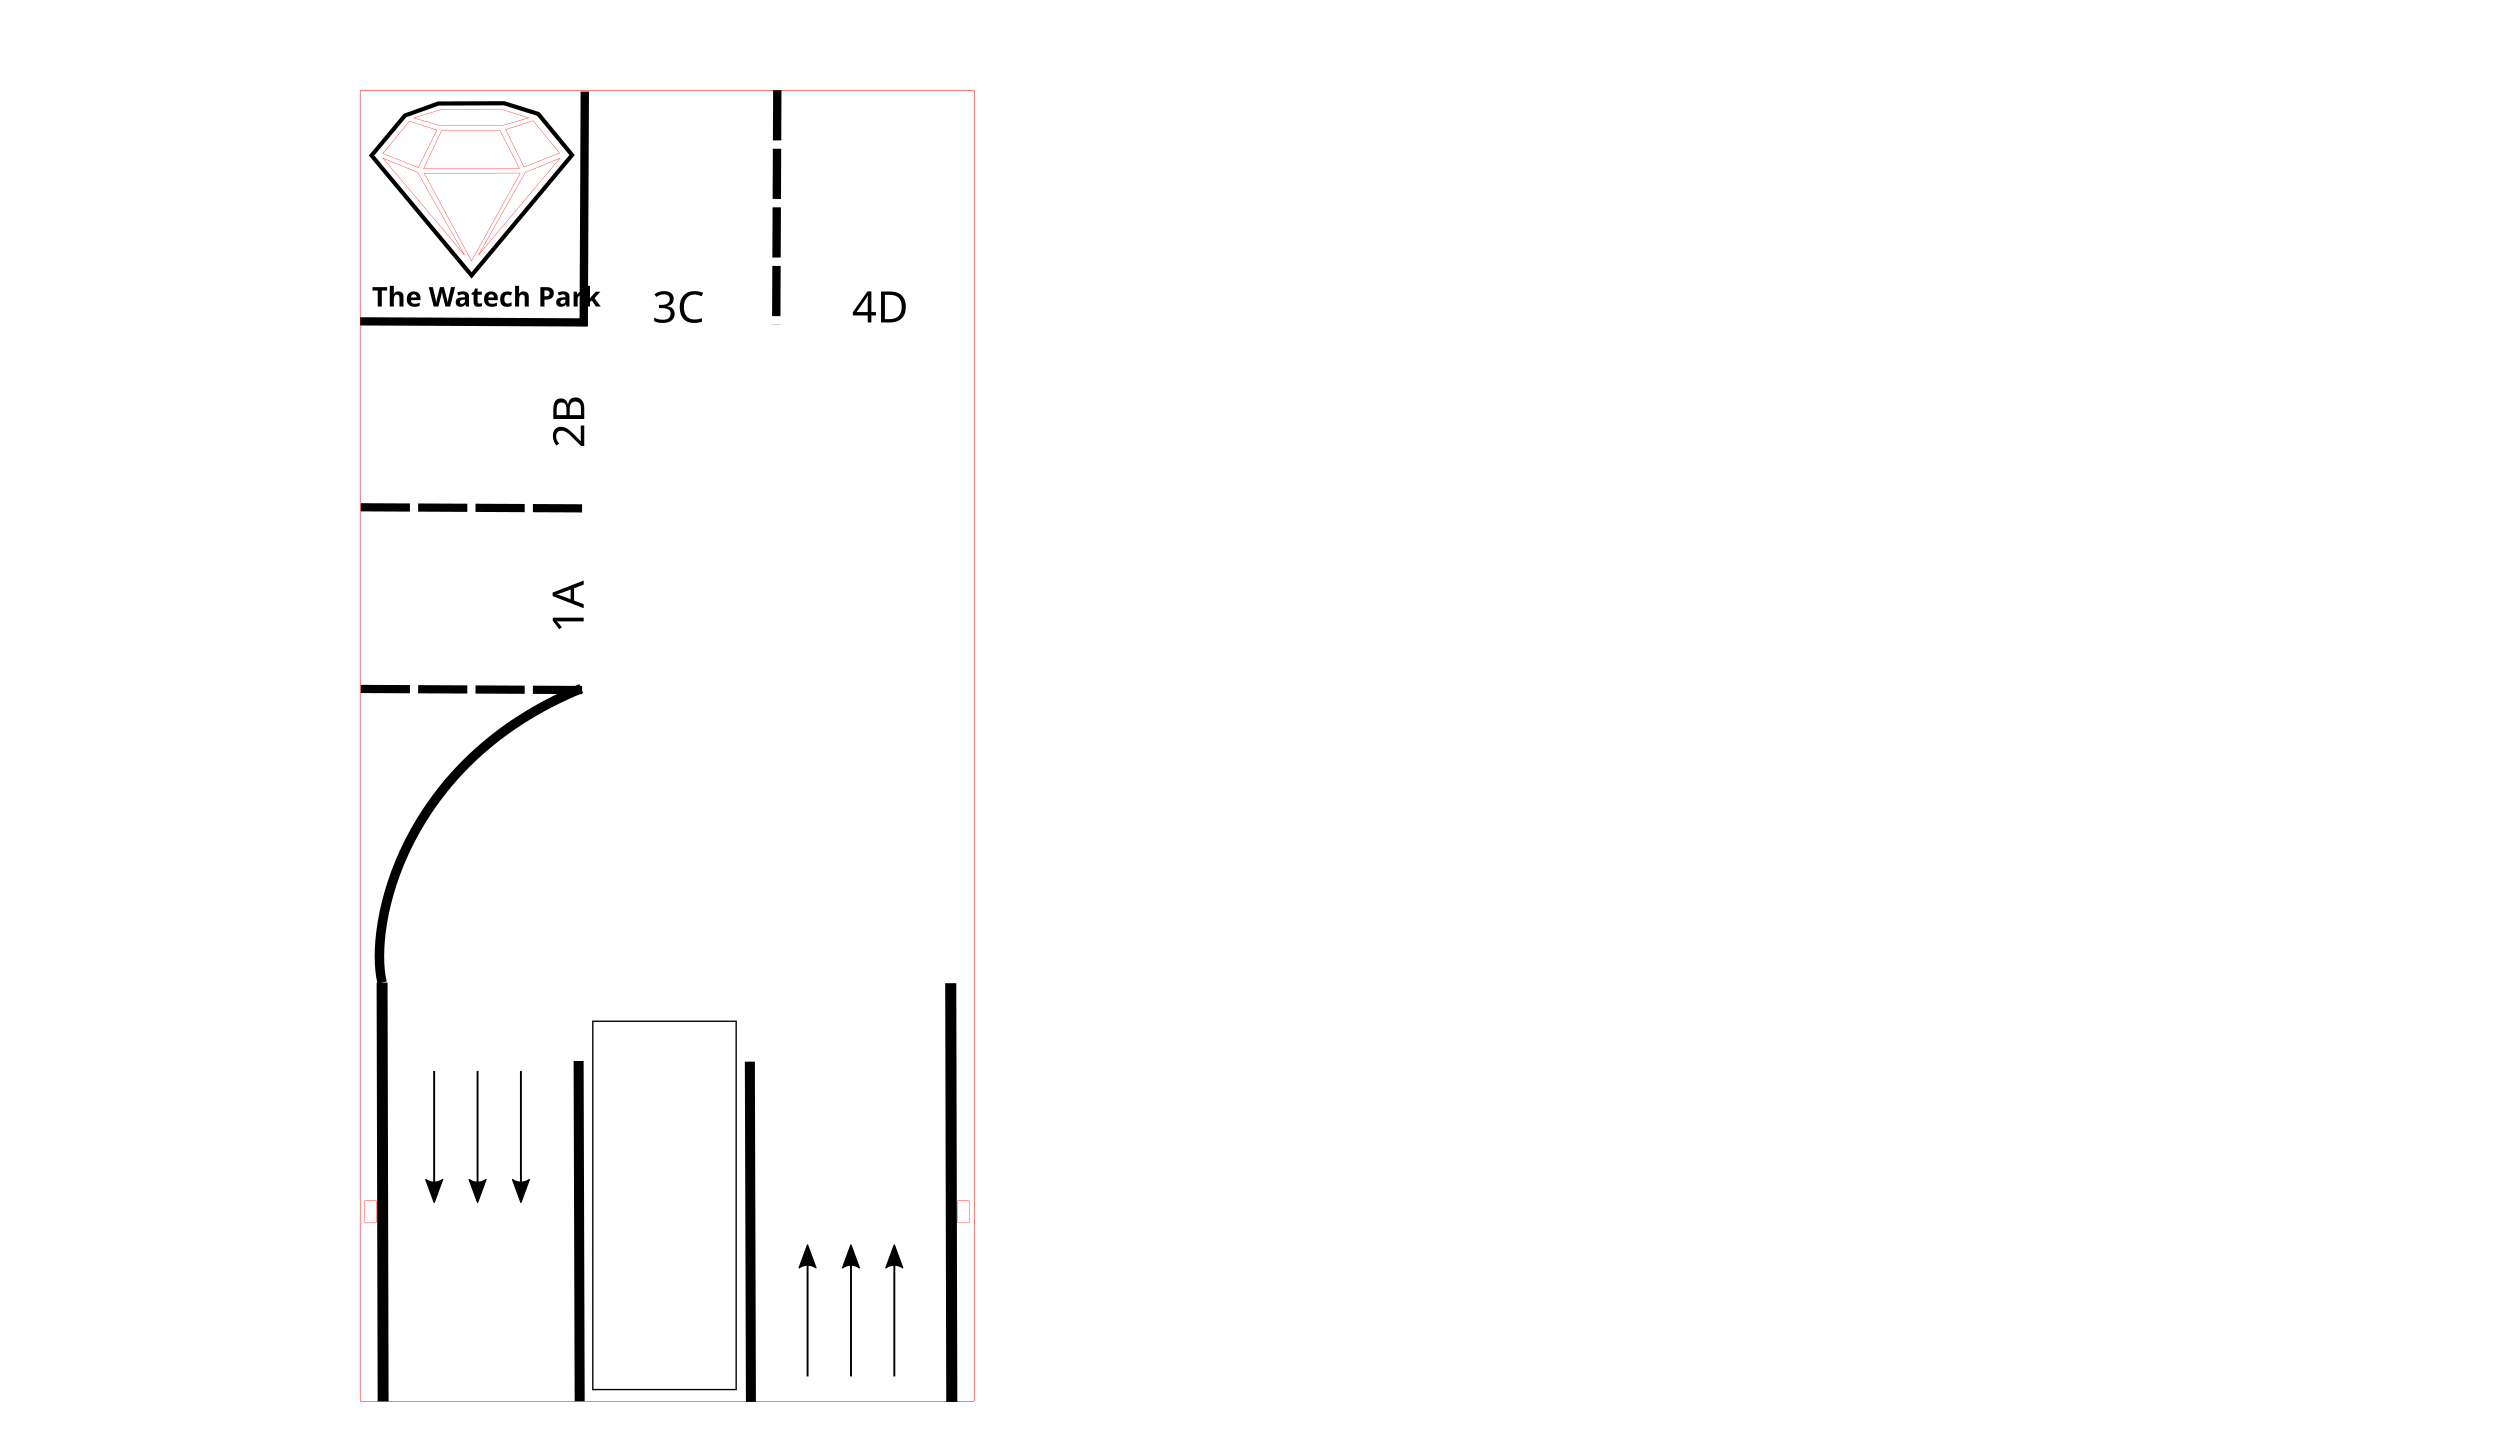
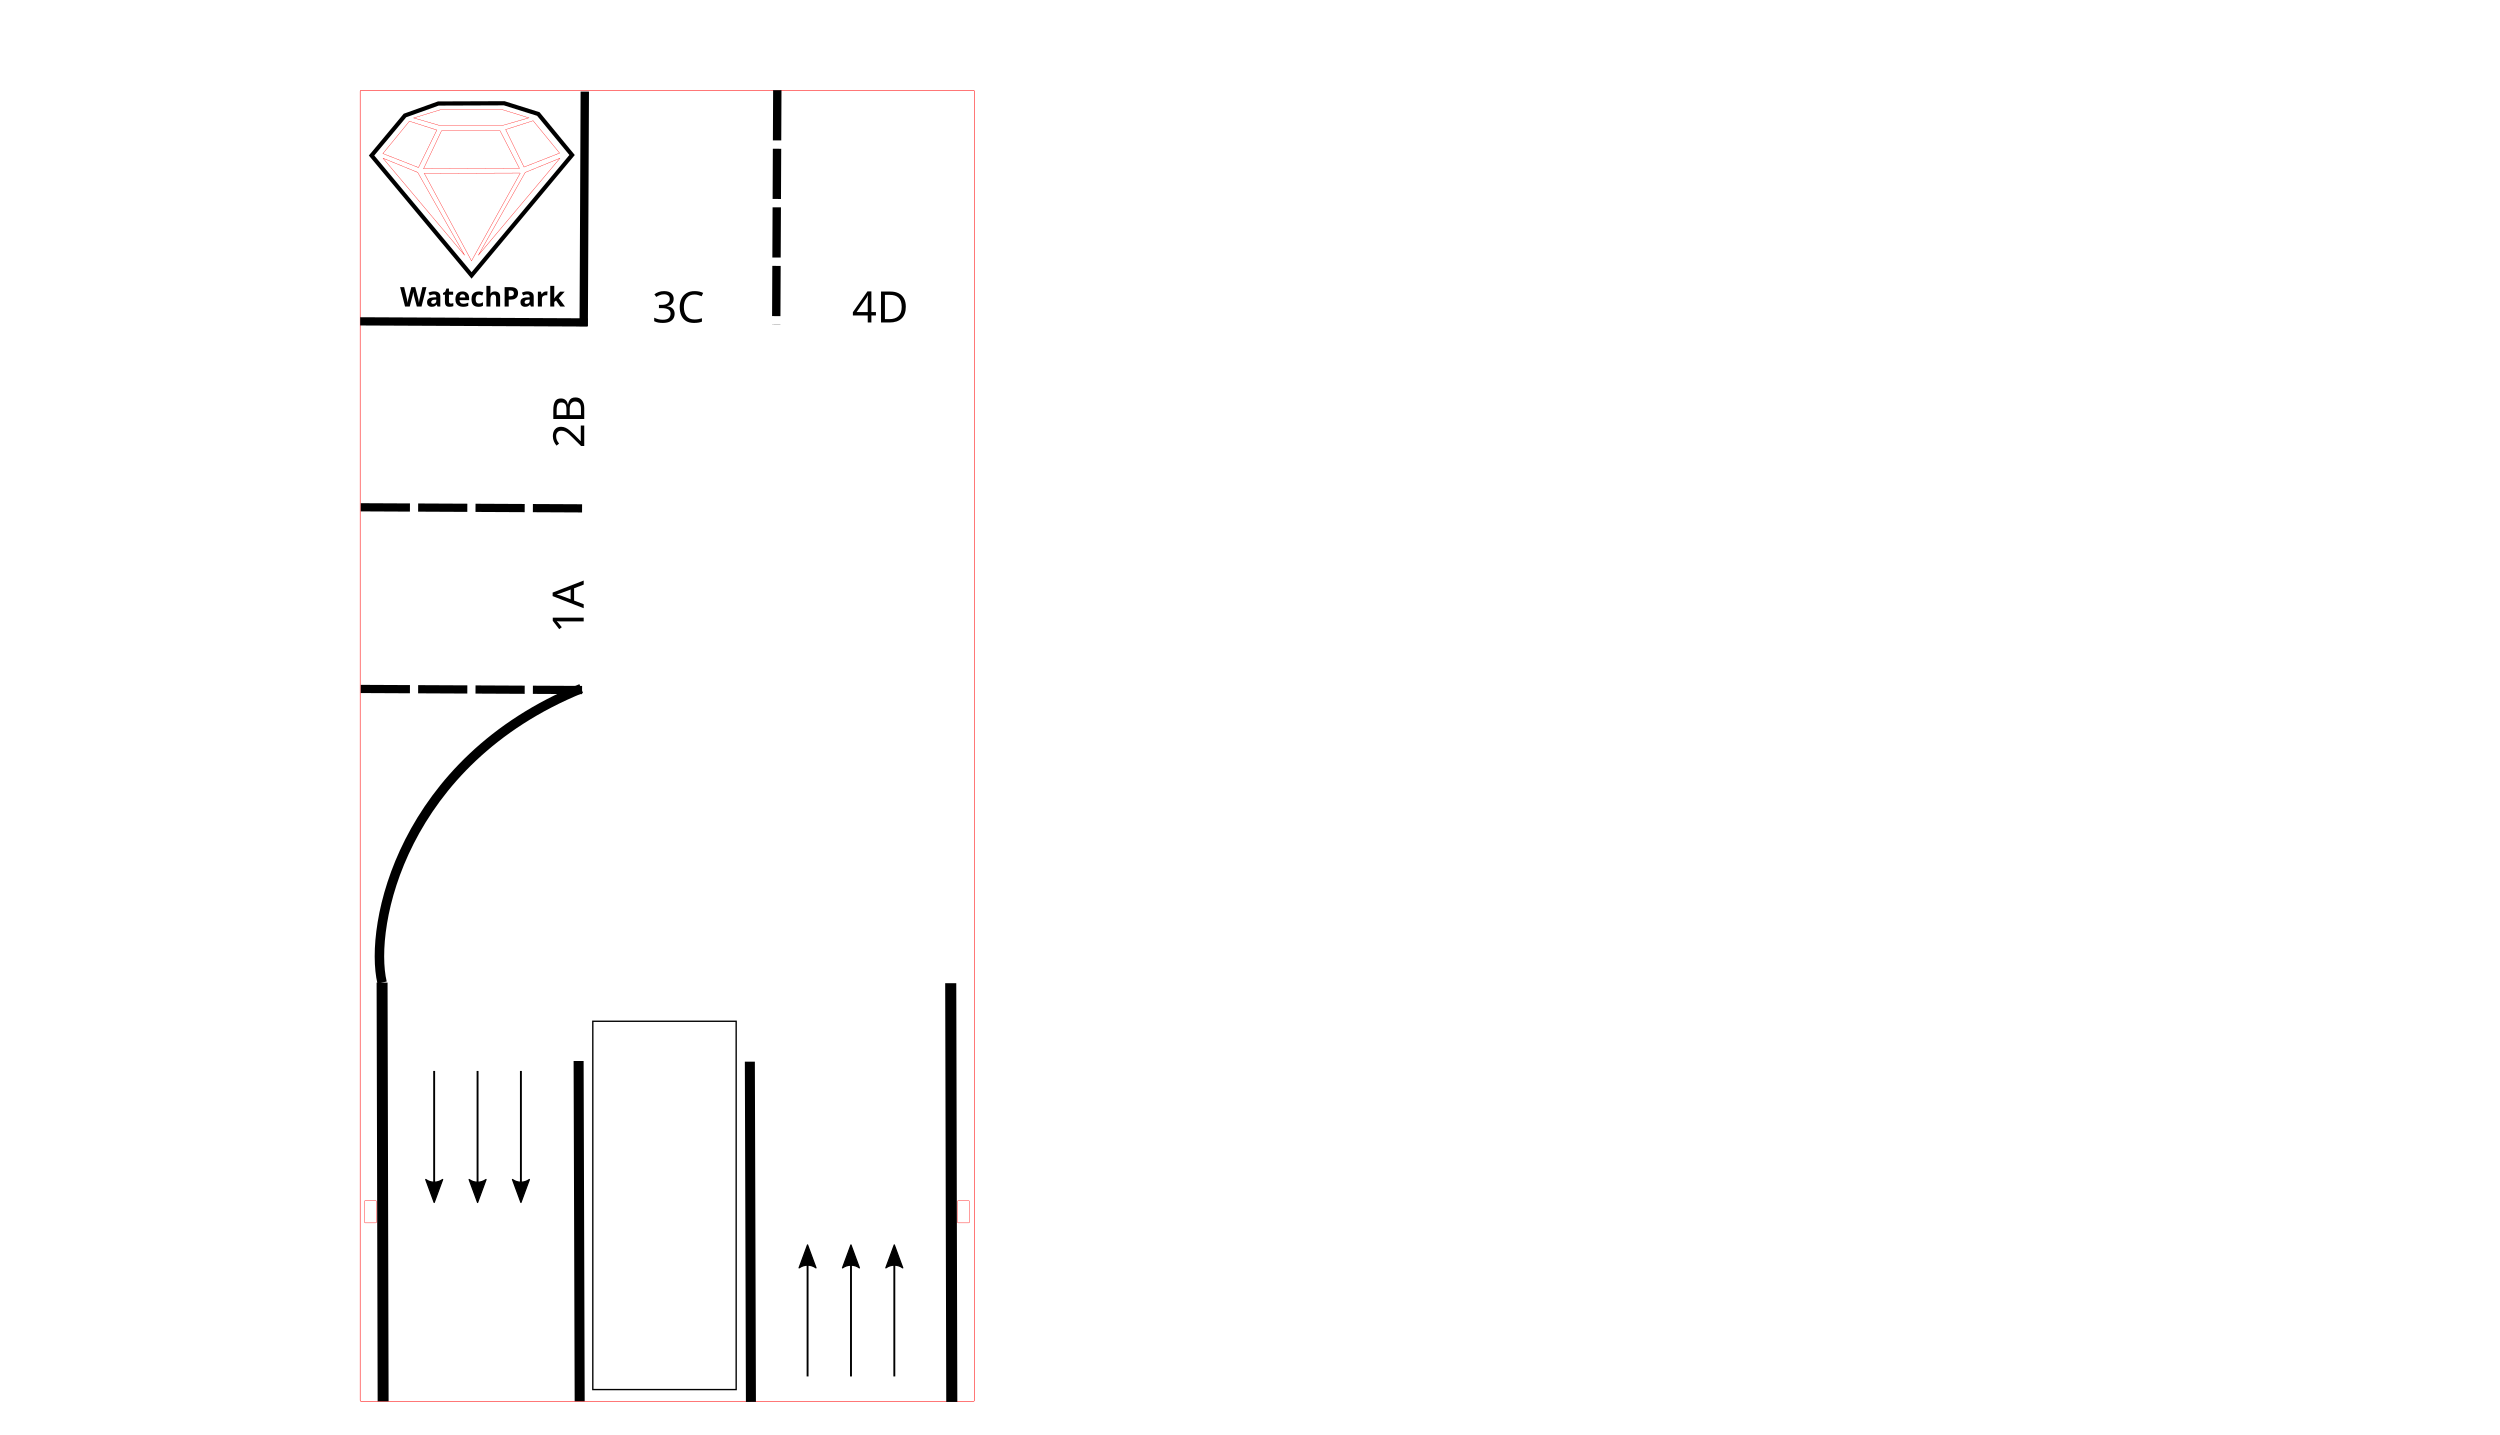
<svg xmlns="http://www.w3.org/2000/svg" width="610mm" height="350mm" viewBox="0 0 610 350" version="1.1" id="svg8">
  <defs id="defs2">
    <marker orient="auto" refY="0.0" refX="0.0" id="Arrow2Lstart" style="overflow:visible">
      <path id="path1595" style="fill-rule:evenodd;stroke-width:0.625;stroke-linejoin:round;stroke:#000000;stroke-opacity:1;fill:#000000;fill-opacity:1" d="M 8.719,4.034 L -2.207,0.016 L 8.719,-4.002 C 6.973,-1.63 6.983,1.616 8.719,4.034 z " transform="scale(1.1) translate(1,0)" />
    </marker>
    <marker orient="auto" refY="0.0" refX="0.0" id="marker1867" style="overflow:visible">
      <g id="g1865" transform="scale(-1.2)" style="stroke:#000000;stroke-opacity:1;fill:#000000;fill-opacity:1">
        <path id="path1853" d="M -3.805,-3.959 L 0.544,0" style="fill:#000000;fill-rule:evenodd;stroke:#000000;stroke-width:0.8;stroke-linecap:round;stroke-opacity:1;fill-opacity:1" />
        <path id="path1855" d="M -1.287,-3.959 L 3.062,0" style="fill:#000000;fill-rule:evenodd;stroke:#000000;stroke-width:0.8;stroke-linecap:round;stroke-opacity:1;fill-opacity:1" />
        <path id="path1857" d="M 1.305,-3.959 L 5.654,0" style="fill:#000000;fill-rule:evenodd;stroke:#000000;stroke-width:0.8;stroke-linecap:round;stroke-opacity:1;fill-opacity:1" />
        <path id="path1859" d="M -3.805,4.178 L 0.544,0.22" style="fill:#000000;fill-rule:evenodd;stroke:#000000;stroke-width:0.8;stroke-linecap:round;stroke-opacity:1;fill-opacity:1" />
        <path id="path1861" d="M -1.287,4.178 L 3.062,0.22" style="fill:#000000;fill-rule:evenodd;stroke:#000000;stroke-width:0.8;stroke-linecap:round;stroke-opacity:1;fill-opacity:1" />
        <path id="path1863" d="M 1.305,4.178 L 5.654,0.22" style="fill:#000000;fill-rule:evenodd;stroke:#000000;stroke-width:0.8;stroke-linecap:round;stroke-opacity:1;fill-opacity:1" />
      </g>
    </marker>
    <marker orient="auto" refY="0.0" refX="0.0" id="Tail" style="overflow:visible">
      <g id="g1625" transform="scale(-1.2)" style="stroke:#000000;stroke-opacity:1;fill:#000000;fill-opacity:1">
        <path id="path1613" d="M -3.805,-3.959 L 0.544,0" style="fill:#000000;fill-rule:evenodd;stroke:#000000;stroke-width:0.8;stroke-linecap:round;stroke-opacity:1;fill-opacity:1" />
        <path id="path1615" d="M -1.287,-3.959 L 3.062,0" style="fill:#000000;fill-rule:evenodd;stroke:#000000;stroke-width:0.8;stroke-linecap:round;stroke-opacity:1;fill-opacity:1" />
        <path id="path1617" d="M 1.305,-3.959 L 5.654,0" style="fill:#000000;fill-rule:evenodd;stroke:#000000;stroke-width:0.8;stroke-linecap:round;stroke-opacity:1;fill-opacity:1" />
        <path id="path1619" d="M -3.805,4.178 L 0.544,0.22" style="fill:#000000;fill-rule:evenodd;stroke:#000000;stroke-width:0.8;stroke-linecap:round;stroke-opacity:1;fill-opacity:1" />
        <path id="path1621" d="M -1.287,4.178 L 3.062,0.22" style="fill:#000000;fill-rule:evenodd;stroke:#000000;stroke-width:0.8;stroke-linecap:round;stroke-opacity:1;fill-opacity:1" />
        <path id="path1623" d="M 1.305,4.178 L 5.654,0.22" style="fill:#000000;fill-rule:evenodd;stroke:#000000;stroke-width:0.8;stroke-linecap:round;stroke-opacity:1;fill-opacity:1" />
      </g>
    </marker>
    <marker orient="auto" refY="0.0" refX="0.0" id="marker1843" style="overflow:visible">
      <path id="path1841" d="M 0.0,0.0 L 5.0,-5.0 L -12.5,0.0 L 5.0,5.0 L 0.0,0.0 z " style="fill-rule:evenodd;stroke:#000000;stroke-width:1pt;stroke-opacity:1;fill:#000000;fill-opacity:1" transform="scale(0.8) translate(12.5,0)" />
    </marker>
    <marker orient="auto" refY="0.0" refX="0.0" id="Arrow1Lstart" style="overflow:visible">
      <path id="path1577" d="M 0.0,0.0 L 5.0,-5.0 L -12.5,0.0 L 5.0,5.0 L 0.0,0.0 z " style="fill-rule:evenodd;stroke:#000000;stroke-width:1pt;stroke-opacity:1;fill:#000000;fill-opacity:1" transform="scale(0.8) translate(12.5,0)" />
    </marker>
    <marker orient="auto" refY="0" refX="0" id="Arrow2Lstart-7" style="overflow:visible">
      <path id="path1595-1" style="fill:#000000;fill-opacity:1;fill-rule:evenodd;stroke:#000000;stroke-width:0.625;stroke-linejoin:round;stroke-opacity:1" d="M 8.719,4.034 -2.207,0.016 8.719,-4.002 c -1.745,2.372 -1.735,5.617 -6e-7,8.035 z" transform="matrix(1.1,0,0,1.1,1.1,0)" />
    </marker>
    <marker orient="auto" refY="0" refX="0" id="Arrow2Lstart-1" style="overflow:visible">
      <path id="path1595-6" style="fill:#000000;fill-opacity:1;fill-rule:evenodd;stroke:#000000;stroke-width:0.625;stroke-linejoin:round;stroke-opacity:1" d="M 8.719,4.034 -2.207,0.016 8.719,-4.002 c -1.745,2.372 -1.735,5.617 -6e-7,8.035 z" transform="matrix(1.1,0,0,1.1,1.1,0)" />
    </marker>
    <marker orient="auto" refY="0" refX="0" id="Arrow2Lstart-1-5" style="overflow:visible">
      <path id="path1595-6-9" style="fill:#000000;fill-opacity:1;fill-rule:evenodd;stroke:#000000;stroke-width:0.625;stroke-linejoin:round;stroke-opacity:1" d="M 8.719,4.034 -2.207,0.016 8.719,-4.002 c -1.745,2.372 -1.735,5.617 -6e-7,8.035 z" transform="matrix(1.1,0,0,1.1,1.1,0)" />
    </marker>
    <marker orient="auto" refY="0" refX="0" id="Arrow2Lstart-9" style="overflow:visible">
      <path id="path1595-8" style="fill:#000000;fill-opacity:1;fill-rule:evenodd;stroke:#000000;stroke-width:0.625;stroke-linejoin:round;stroke-opacity:1" d="M 8.719,4.034 -2.207,0.016 8.719,-4.002 c -1.745,2.372 -1.735,5.617 -6e-7,8.035 z" transform="matrix(1.1,0,0,1.1,1.1,0)" />
    </marker>
    <marker orient="auto" refY="0" refX="0" id="Arrow2Lstart-7-8" style="overflow:visible">
      <path id="path1595-1-7" style="fill:#000000;fill-opacity:1;fill-rule:evenodd;stroke:#000000;stroke-width:0.625;stroke-linejoin:round;stroke-opacity:1" d="M 8.719,4.034 -2.207,0.016 8.719,-4.002 c -1.745,2.372 -1.735,5.617 -6e-7,8.035 z" transform="matrix(1.1,0,0,1.1,1.1,0)" />
    </marker>
  </defs>
  <g id="layer1" transform="translate(0,53)">
    <rect style="fill:none;stroke:#ff0000;stroke-width:0.13;stroke-linecap:butt;stroke-linejoin:miter;stroke-miterlimit:4;stroke-dasharray:none;stroke-opacity:1" id="rect841" width="319.87" height="149.87" x="-288.924" y="87.884" ry="0.243" transform="rotate(-90)" />
    <rect style="fill:none;stroke:#000000;stroke-width:0.333;stroke-linecap:butt;stroke-linejoin:miter;stroke-miterlimit:4;stroke-dasharray:none;stroke-opacity:1" id="rect1573" width="34.98" height="89.867" x="144.645" y="196.188" />
    <path style="fill:none;stroke:#000000;stroke-width:2.673;stroke-linecap:butt;stroke-linejoin:miter;stroke-miterlimit:4;stroke-dasharray:none;stroke-dashoffset:0;stroke-opacity:1" d="M 93.482,288.931 93.229,186.758" id="path1575-0" />
    <path style="fill:none;stroke:#000000;stroke-width:2.042;stroke-linecap:butt;stroke-linejoin:miter;stroke-miterlimit:4;stroke-dasharray:12.25,2.042;stroke-dashoffset:0;stroke-opacity:1" d="m 189.661,-30.995 -0.263,57.208" id="path1575-6" />
    <path style="fill:none;stroke:#000000;stroke-width:2.042;stroke-linecap:butt;stroke-linejoin:miter;stroke-miterlimit:4;stroke-dasharray:none;stroke-dashoffset:0;stroke-opacity:1" d="m 142.689,-30.646 -0.263,57.224" id="path1575-5" />
    <path style="fill:none;stroke:#000000;stroke-width:2.443;stroke-linecap:butt;stroke-linejoin:miter;stroke-miterlimit:4;stroke-dasharray:none;stroke-dashoffset:0;stroke-opacity:1" d="m 141.441,288.907 -0.26,-83.019" id="path1575-0-0" />
    <path style="fill:none;stroke:#000000;stroke-width:2.443;stroke-linecap:butt;stroke-linejoin:miter;stroke-miterlimit:4;stroke-dasharray:none;stroke-dashoffset:0;stroke-opacity:1" d="M 183.225,289.063 182.965,206.044" id="path1575-0-2" />
    <path style="fill:none;stroke:#000000;stroke-width:2.703;stroke-linecap:butt;stroke-linejoin:miter;stroke-miterlimit:4;stroke-dasharray:none;stroke-dashoffset:0;stroke-opacity:1" d="m 232.236,289.071 -0.258,-102.172" id="path1575-0-9" />
    <flowRoot xml:space="preserve" id="flowRoot1956" style="font-style:normal;font-weight:normal;font-size:40px;line-height:1.25;font-family:sans-serif;letter-spacing:0px;word-spacing:0px;fill:#000000;fill-opacity:1;stroke:none" transform="matrix(0.2645833,0,0,0.2645833,-4.762506,-19.13331)">
      <flowRegion id="flowRegion1958">
        <rect id="rect1960" width="166.224" height="134.231" x="736.53" y="962.568" />
      </flowRegion>
      <flowPara id="flowPara1962">ENTRY</flowPara>
    </flowRoot>
    <flowRoot xml:space="preserve" id="flowRoot1956-5" style="font-style:normal;font-weight:normal;font-size:40px;line-height:1.25;font-family:sans-serif;letter-spacing:0px;word-spacing:0px;fill:#000000;fill-opacity:1;stroke:none" transform="matrix(0.2645833,0,0,0.2645833,-90.20865,-9.850419)">
      <flowRegion id="flowRegion1958-3">
        <rect id="rect1960-4" width="166.224" height="134.231" x="736.53" y="962.568" />
      </flowRegion>
      <flowPara id="flowPara1962-9">EXIT</flowPara>
    </flowRoot>
    <path style="fill:none;stroke:#000000;stroke-width:0.465;stroke-linecap:butt;stroke-linejoin:miter;stroke-miterlimit:4;stroke-dasharray:none;stroke-opacity:1;marker-start:url(#Arrow2Lstart)" d="M 116.525,239.778 V 208.311" id="path1988" />
    <path style="fill:none;stroke:#000000;stroke-width:0.465;stroke-linecap:butt;stroke-linejoin:miter;stroke-miterlimit:4;stroke-dasharray:none;stroke-opacity:1;marker-start:url(#Arrow2Lstart-7)" d="M 127.101,239.775 V 208.308" id="path1988-2" />
    <path style="fill:none;stroke:#000000;stroke-width:0.465;stroke-linecap:butt;stroke-linejoin:miter;stroke-miterlimit:4;stroke-dasharray:none;stroke-opacity:1;marker-start:url(#Arrow2Lstart-1)" d="M 105.934,239.775 V 208.308" id="path1988-6" />
    <path style="fill:none;stroke:#000000;stroke-width:0.465;stroke-linecap:butt;stroke-linejoin:miter;stroke-miterlimit:4;stroke-dasharray:none;stroke-opacity:1;marker-start:url(#Arrow2Lstart-9)" d="m 207.64,251.387 v 31.467" id="path1988-64" />
    <path style="fill:none;stroke:#000000;stroke-width:0.465;stroke-linecap:butt;stroke-linejoin:miter;stroke-miterlimit:4;stroke-dasharray:none;stroke-opacity:1;marker-start:url(#Arrow2Lstart-7-8)" d="m 218.216,251.384 v 31.467" id="path1988-2-4" />
    <path style="fill:none;stroke:#000000;stroke-width:0.465;stroke-linecap:butt;stroke-linejoin:miter;stroke-miterlimit:4;stroke-dasharray:none;stroke-opacity:1;marker-start:url(#Arrow2Lstart-1-5)" d="m 197.049,251.384 v 31.467" id="path1988-6-0" />
    <rect style="fill:none;stroke:#ff0000;stroke-width:0.094;stroke-linejoin:miter;stroke-miterlimit:4;stroke-dasharray:none;stroke-opacity:1" id="rect5274-8" width="5.406" height="2.906" x="239.973" y="-91.852" ry="0.158" transform="rotate(90)" />
    <rect style="fill:none;stroke:#ff0000;stroke-width:0.094;stroke-linejoin:miter;stroke-miterlimit:4;stroke-dasharray:none;stroke-opacity:1" id="rect5274-8-1" width="5.406" height="2.906" x="239.976" y="-236.535" ry="0.158" transform="rotate(90)" />
    <path style="fill:none;stroke:#000000;stroke-width:2;stroke-linecap:butt;stroke-linejoin:miter;stroke-miterlimit:4;stroke-dasharray:12, 2;stroke-dashoffset:0;stroke-opacity:1" d="m 88.026,70.779 54.829,0.264" id="path1575-6-7" />
    <path style="fill:none;stroke:#000000;stroke-width:2;stroke-linecap:butt;stroke-linejoin:miter;stroke-miterlimit:4;stroke-dasharray:12, 2;stroke-dashoffset:0;stroke-opacity:1" d="m 88.026,115.105 54.829,0.264" id="path1575-6-7-7" />
    <path style="fill:none;stroke:#000000;stroke-width:2.011;stroke-linecap:butt;stroke-linejoin:miter;stroke-miterlimit:4;stroke-dasharray:none;stroke-dashoffset:0;stroke-opacity:1" d="m 87.885,25.41 55.483,0.264" id="path1575-6-7-5" />
    <path style="fill:none;stroke:#000000;stroke-width:2.311;stroke-linecap:butt;stroke-linejoin:miter;stroke-miterlimit:4;stroke-dasharray:none;stroke-dashoffset:0;stroke-opacity:1" d="m 93.229,186.758 c -3.284,-13.97 4.916,-53.931 48.58,-71.75" id="path1575-0-0-9" />
    <g transform="matrix(0.3103719,0,0,0.3103719,81.28022,-48.74906)" id="g5271">
      <path id="path1453-7" d="m 71.386,122.62 75.468,-0.282" style="fill:none;stroke:#ff0000;stroke-width:0.265px;stroke-linecap:butt;stroke-linejoin:miter;stroke-opacity:1" />
      <path id="path1472" d="m 71.685,122.62 37.122,68.782 38.345,-69.064" style="fill:none;stroke:#ff0000;stroke-width:0.265px;stroke-linecap:butt;stroke-linejoin:miter;stroke-opacity:1" />
    </g>
    <g transform="matrix(0.3103719,0,0,0.3103719,81.28022,-48.74906)" id="g5267">
      <path id="path1453" d="m 71.056,119.032 75.467,-0.282" style="fill:none;stroke:#ff0000;stroke-width:0.265px;stroke-linecap:butt;stroke-linejoin:miter;stroke-opacity:1" />
      <path id="path1470" d="M 85.229,89.089 H 131.223" style="fill:none;stroke:#ff0000;stroke-width:0.265px;stroke-linecap:butt;stroke-linejoin:miter;stroke-opacity:1" />
      <path id="path1474" d="m 146.523,118.75 -15.3,-29.661" style="fill:none;stroke:#ff0000;stroke-width:0.265px;stroke-linecap:butt;stroke-linejoin:miter;stroke-opacity:1" />
      <path id="path1476" d="M 85.229,89.089 71.056,119.032" style="fill:none;stroke:#ff0000;stroke-width:0.265px;stroke-linecap:butt;stroke-linejoin:miter;stroke-opacity:1" />
    </g>
    <path style="fill:none;stroke:#ff0000;stroke-width:0.082px;stroke-linecap:butt;stroke-linejoin:miter;stroke-opacity:1" d="m 123.377,-21.39 4.486,9.148 8.682,-3.409 -6.468,-7.895 z" id="path1480" />
    <path style="fill:none;stroke:#ff0000;stroke-width:0.082px;stroke-linecap:butt;stroke-linejoin:miter;stroke-opacity:1" d="m 106.591,-21.267 -4.487,9.148 -8.682,-3.409 6.468,-7.895 z" id="path1480-4" />
    <path style="fill:none;stroke:#ff0000;stroke-width:0.082px;stroke-linecap:butt;stroke-linejoin:miter;stroke-opacity:1" d="m 100.945,-24.216 6.526,1.894 h 14.887 l 6.671,-1.923 -6.497,-2.01 h -14.974 z" id="path1497" />
    <path style="fill:none;stroke:#ff0000;stroke-width:0.082px;stroke-linecap:butt;stroke-linejoin:miter;stroke-opacity:1" d="m 136.633,-14.398 -8.478,3.467 -11.449,20.218 z" id="path1499" />
    <path style="fill:none;stroke:#ff0000;stroke-width:0.082px;stroke-linecap:butt;stroke-linejoin:miter;stroke-opacity:1" d="m 93.448,-14.398 8.478,3.467 11.449,20.218 z" id="path1499-0" />
    <path style="fill:none;stroke:#000000;stroke-width:1.017;stroke-linecap:butt;stroke-linejoin:miter;stroke-miterlimit:4;stroke-dasharray:none;stroke-opacity:1" d="m 98.806,-24.816 -8.144,9.761 24.402,29.252 24.524,-29.374 -8.236,-10.005 -8.327,-2.623 -16.075,0.061 z" id="path1516" />
-     <text xml:space="preserve" style="font-style:normal;font-weight:normal;font-size:7.635px;line-height:1.25;font-family:sans-serif;letter-spacing:0px;word-spacing:0px;fill:#000000;fill-opacity:1;stroke:none;stroke-width:0.191" x="90.747" y="21.799" id="text5345">
-       <tspan id="tspan5343" x="90.747" y="21.799" style="font-style:normal;font-variant:normal;font-weight:bold;font-stretch:normal;font-size:6.647px;font-family:Dark;-inkscape-font-specification:'Dark Bold';stroke-width:0.191">The Watech Park</tspan>
+     <text xml:space="preserve" style="font-style:normal;font-weight:normal;font-size:7.635px;line-height:1.25;font-family:sans-serif;letter-spacing:0px;word-spacing:0px;fill:#000000;fill-opacity:1;stroke:none;stroke-width:0.191" x="97.627" y="21.799" id="text5345">
+       <tspan id="tspan5343" x="97.627" y="21.799" style="font-style:normal;font-variant:normal;font-weight:bold;font-stretch:normal;font-size:6.647px;font-family:Dark;-inkscape-font-specification:'Dark Bold';stroke-width:0.191">WatechPark</tspan>
    </text>
    <text xml:space="preserve" style="font-style:normal;font-variant:normal;font-weight:normal;font-stretch:normal;font-size:10.583px;line-height:1.25;font-family:sans-serif;-inkscape-font-specification:sans-serif;letter-spacing:0px;word-spacing:0px;fill:#000000;fill-opacity:1;stroke:none;stroke-width:0.265" x="159.156" y="25.688" id="text898">
      <tspan id="tspan896" x="159.156" y="25.688" style="stroke-width:0.265">3C</tspan>
    </text>
    <text xml:space="preserve" style="font-style:normal;font-variant:normal;font-weight:normal;font-stretch:normal;font-size:10.583px;line-height:1.25;font-family:sans-serif;-inkscape-font-specification:sans-serif;letter-spacing:0px;word-spacing:0px;fill:#000000;fill-opacity:1;stroke:none;stroke-width:0.265" x="207.883" y="25.688" id="text898-8">
      <tspan id="tspan896-5" x="207.883" y="25.688" style="stroke-width:0.265">4D</tspan>
    </text>
    <text xml:space="preserve" style="font-style:normal;font-variant:normal;font-weight:normal;font-stretch:normal;font-size:10.583px;line-height:1.25;font-family:sans-serif;-inkscape-font-specification:sans-serif;letter-spacing:0px;word-spacing:0px;fill:#000000;fill-opacity:1;stroke:none;stroke-width:0.265" x="-56.324" y="142.557" id="text898-2" transform="rotate(-90)">
      <tspan id="tspan896-7" x="-56.324" y="142.557" style="stroke-width:0.265">2B</tspan>
    </text>
    <text xml:space="preserve" style="font-style:normal;font-variant:normal;font-weight:normal;font-stretch:normal;font-size:10.583px;line-height:1.25;font-family:sans-serif;-inkscape-font-specification:sans-serif;letter-spacing:0px;word-spacing:0px;fill:#000000;fill-opacity:1;stroke:none;stroke-width:0.265" x="-101.457" y="142.423" id="text898-2-9" transform="rotate(-90)">
      <tspan id="tspan896-7-1" x="-101.457" y="142.423" style="stroke-width:0.265">1A</tspan>
    </text>
  </g>
</svg>
